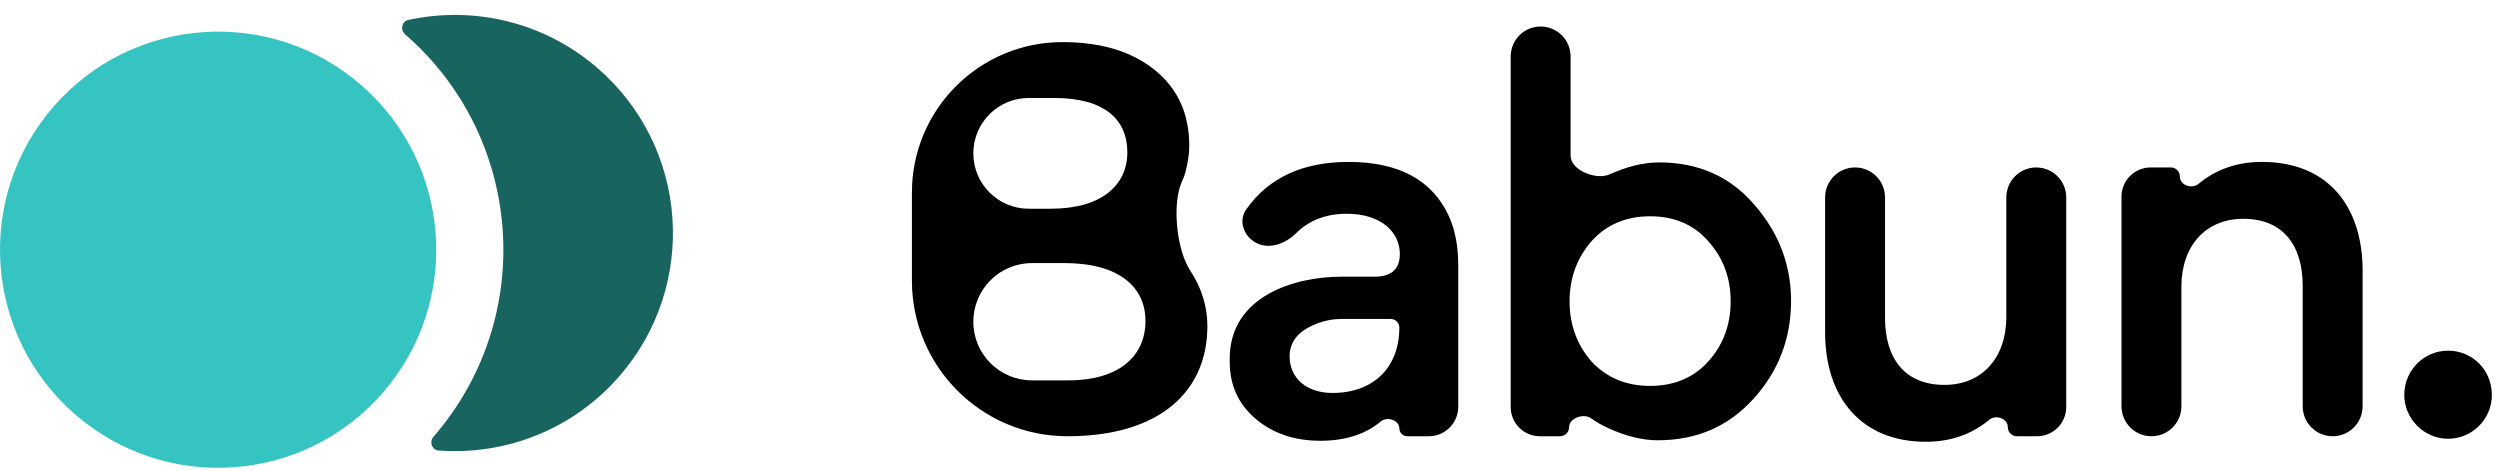
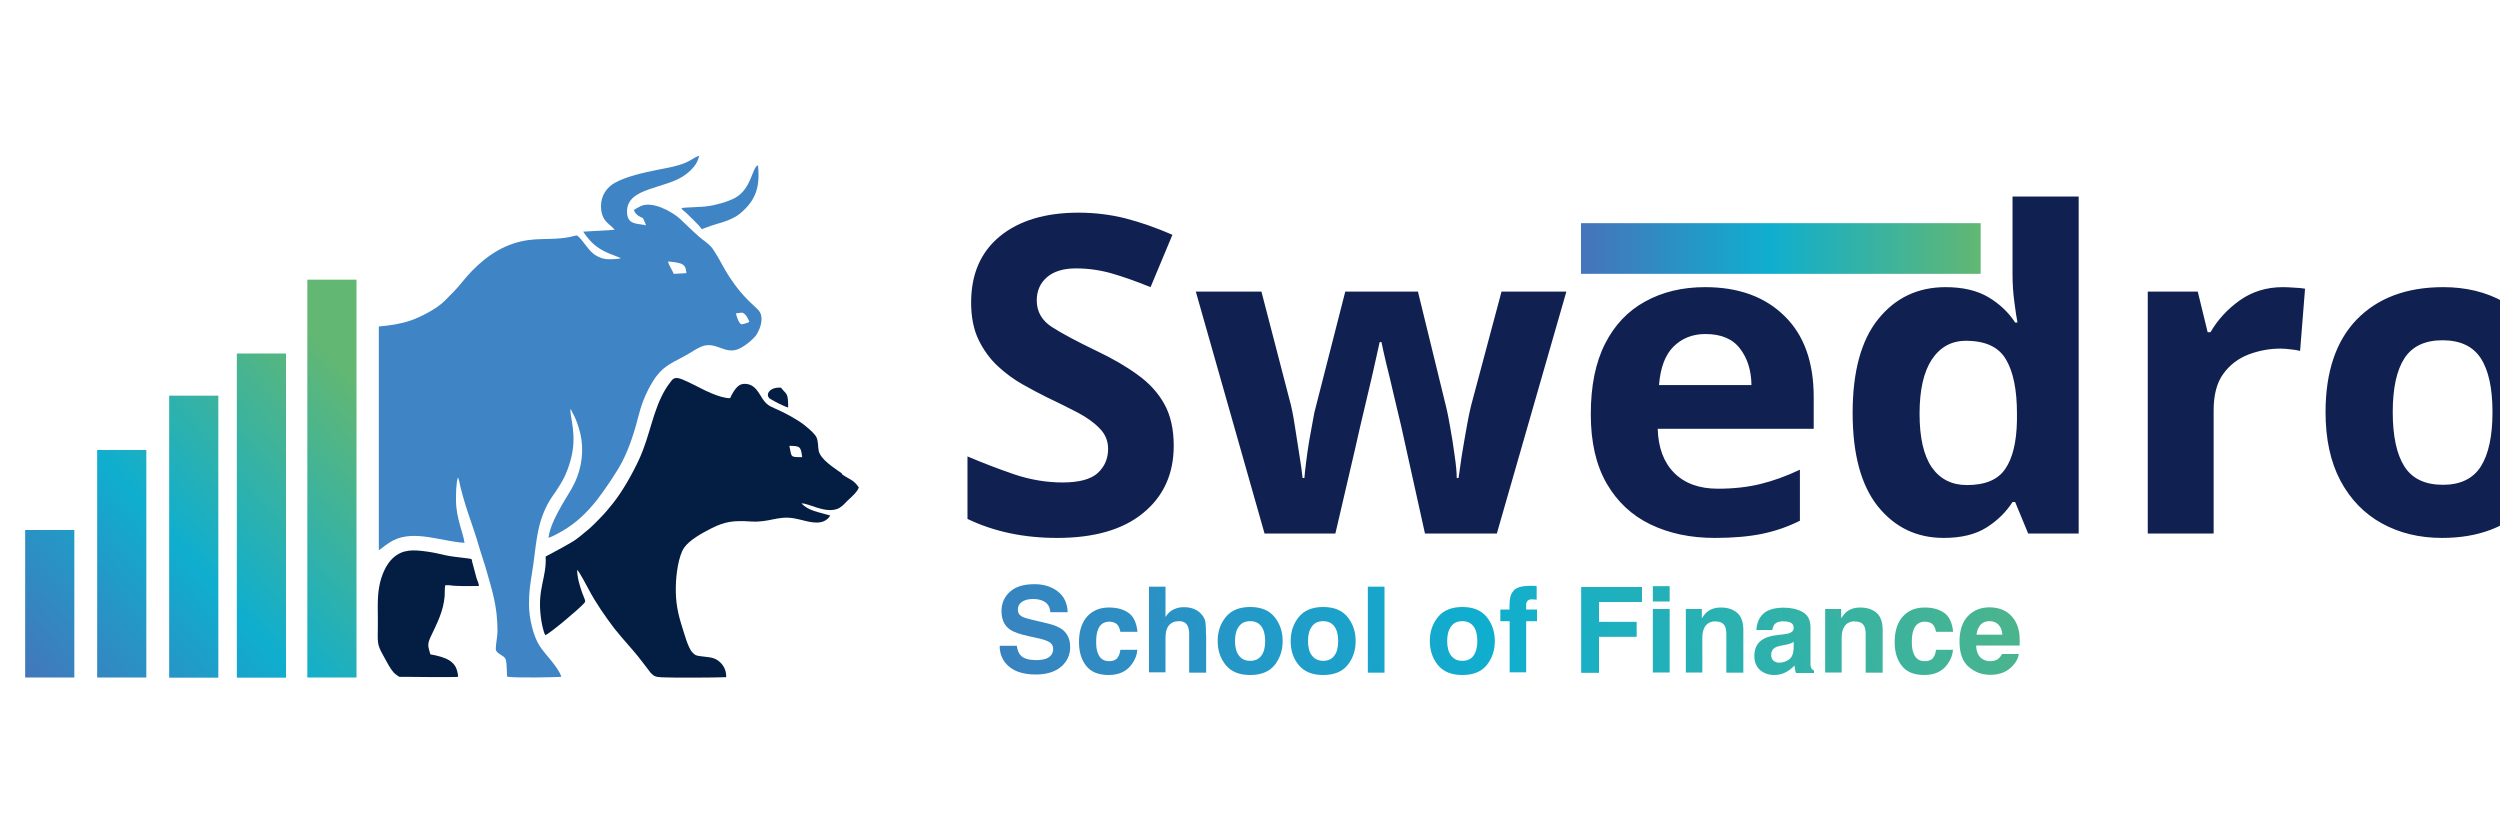
- <svg xmlns="http://www.w3.org/2000/svg" width="149" height="28" viewBox="0 0 149 28" fill="none">
-   <path d="M63.62 26C58.5 26 54.35 21.85 54.35 16.73V11.48C54.35 6.526 58.366 2.51 63.32 2.51C65.6 2.51 67.43 3.05 68.81 4.16C70.19 5.27 70.88 6.77 70.88 8.69C70.88 9.2 70.79 9.74 70.64 10.31C70.592 10.465 70.529 10.632 70.449 10.805C69.835 12.152 70.126 14.893 70.94 16.13C71.63 17.18 71.96 18.29 71.96 19.43C71.96 23.39 69.05 26 63.62 26ZM61.31 5.84C59.487 5.84 58.01 7.317 58.01 9.14C58.01 10.963 59.487 12.44 61.31 12.44H62.63C65.66 12.44 67.19 11.03 67.19 9.08C67.19 7.13 65.84 5.84 62.84 5.84H61.31ZM61.505 15.68C59.574 15.68 58.01 17.245 58.01 19.175C58.01 21.105 59.574 22.67 61.505 22.67H63.68C66.65 22.67 68.27 21.26 68.27 19.13C68.27 17.09 66.68 15.68 63.44 15.68H61.505Z" fill="black" />
-   <path d="M83.431 15.14C83.431 13.82 82.291 12.74 80.281 12.74C79.046 12.74 78.03 13.122 77.251 13.896C76.6 14.543 75.611 14.901 74.814 14.446C74.105 14.041 73.806 13.146 74.277 12.478C75.61 10.587 77.647 9.65 80.371 9.65C83.371 9.65 85.381 10.73 86.371 12.92C86.731 13.73 86.911 14.69 86.911 15.8V24.245C86.911 25.214 86.125 26 85.156 26H83.876C83.614 26 83.401 25.787 83.401 25.525C83.401 25.043 82.671 24.807 82.301 25.115C81.374 25.888 80.174 26.27 78.691 26.27C77.131 26.27 75.841 25.82 74.821 24.95C73.801 24.08 73.291 22.94 73.291 21.56V21.38C73.291 17.66 77.131 16.49 79.951 16.49H81.931C82.921 16.49 83.431 16.04 83.431 15.14ZM83.401 19.52C83.401 19.238 83.172 19.01 82.891 19.01H79.951C79.201 19.01 78.481 19.22 77.821 19.61C77.191 20 76.861 20.54 76.861 21.23C76.861 22.55 77.881 23.42 79.411 23.42C81.841 23.42 83.401 21.92 83.401 19.52Z" fill="black" />
-   <path d="M106.747 17.93C106.747 20.18 105.997 22.13 104.497 23.78C102.997 25.43 101.107 26.24 98.797 26.24C97.897 26.24 96.907 26 95.857 25.52C95.478 25.347 95.134 25.15 94.825 24.93C94.382 24.614 93.517 24.918 93.517 25.462C93.517 25.759 93.276 26 92.979 26H91.777C90.816 26 90.037 25.221 90.037 24.26V3.365C90.037 2.379 90.836 1.58 91.822 1.58C92.808 1.58 93.607 2.379 93.607 3.365V9.276C93.607 10.146 95.117 10.743 95.917 10.4C96.967 9.92 97.957 9.68 98.887 9.68C101.227 9.68 103.117 10.52 104.557 12.2C106.027 13.88 106.747 15.8 106.747 17.93ZM94.867 14.36C93.997 15.35 93.547 16.55 93.547 17.96C93.547 19.37 93.997 20.57 94.867 21.56C95.767 22.52 96.937 23 98.347 23C99.757 23 100.927 22.52 101.797 21.56C102.697 20.57 103.147 19.37 103.147 17.96C103.147 16.55 102.697 15.35 101.797 14.36C100.927 13.37 99.757 12.89 98.347 12.89C96.937 12.89 95.767 13.37 94.867 14.36Z" fill="black" />
-   <path d="M108.777 11.765C108.777 10.779 109.576 9.98 110.562 9.98C111.547 9.98 112.347 10.779 112.347 11.765V18.95C112.347 21.35 113.517 22.94 115.887 22.94C118.137 22.94 119.577 21.32 119.577 18.89V11.765C119.577 10.779 120.376 9.98 121.362 9.98C122.347 9.98 123.147 10.779 123.147 11.765V24.26C123.147 25.221 122.368 26 121.407 26H120.205C119.908 26 119.667 25.759 119.667 25.462C119.667 24.944 118.958 24.689 118.559 25.02C117.511 25.89 116.254 26.33 114.777 26.33C110.907 26.33 108.777 23.66 108.777 19.82V11.765Z" fill="black" />
-   <path d="M140.811 24.215C140.811 25.201 140.012 26 139.026 26C138.04 26 137.241 25.201 137.241 24.215V17.03C137.241 14.63 136.071 13.04 133.701 13.04C131.451 13.04 130.011 14.66 130.011 17.09V24.215C130.011 25.201 129.212 26 128.226 26C127.24 26 126.441 25.201 126.441 24.215V11.72C126.441 10.759 127.22 9.98 128.181 9.98H129.383C129.68 9.98 129.921 10.221 129.921 10.518C129.921 11.036 130.63 11.291 131.029 10.96C132.077 10.091 133.334 9.65 134.811 9.65C138.741 9.65 140.811 12.29 140.811 16.13V24.215Z" fill="black" />
-   <path d="M143.295 23.54C143.295 22.07 144.465 20.9 145.905 20.9C147.375 20.9 148.515 22.07 148.515 23.54C148.515 24.98 147.345 26.15 145.905 26.15C144.465 26.15 143.295 24.95 143.295 23.54Z" fill="black" />
-   <path d="M3.184 6.362C-1.523 11.783 -0.944 19.992 4.477 24.699C9.899 29.405 18.109 28.826 22.816 23.406C27.523 17.985 26.944 9.775 21.523 5.069C16.102 0.362 7.891 0.941 3.184 6.362Z" fill="#35c4c2" />
-   <path d="M24.336 1.189C23.938 1.275 23.839 1.782 24.146 2.049C31.235 8.203 31.993 18.939 25.837 26.028C25.57 26.335 25.741 26.823 26.146 26.852C30.096 27.142 34.128 25.631 36.924 22.411C41.631 16.99 41.052 8.78 35.63 4.074C32.41 1.278 28.206 0.347 24.336 1.189Z" fill="#186560" />
+ <svg xmlns="http://www.w3.org/2000/svg" xmlns:xlink="http://www.w3.org/1999/xlink" id="Layer_1" data-name="Layer 1" viewBox="0 0 150 50">
+   <defs>
+     <style>
+       .cls-1 {
+         fill: url(#linear-gradient-12);
+       }
+ 
+       .cls-1, .cls-2, .cls-3, .cls-4, .cls-5, .cls-6, .cls-7, .cls-8, .cls-9, .cls-10, .cls-11, .cls-12, .cls-13, .cls-14, .cls-15, .cls-16, .cls-17, .cls-18, .cls-19, .cls-20, .cls-21, .cls-22, .cls-23 {
+         stroke-width: 0px;
+       }
+ 
+       .cls-2 {
+         fill: url(#linear-gradient-17);
+       }
+ 
+       .cls-3 {
+         fill: url(#linear-gradient-19);
+       }
+ 
+       .cls-4 {
+         fill: url(#linear-gradient);
+       }
+ 
+       .cls-5 {
+         fill: url(#linear-gradient-21);
+       }
+ 
+       .cls-6 {
+         fill: url(#linear-gradient-6);
+       }
+ 
+       .cls-7 {
+         fill: url(#linear-gradient-15);
+       }
+ 
+       .cls-8 {
+         fill: url(#linear-gradient-11);
+       }
+ 
+       .cls-9 {
+         fill: #3f84c5;
+       }
+ 
+       .cls-9, .cls-14 {
+         fill-rule: evenodd;
+       }
+ 
+       .cls-10 {
+         fill: url(#linear-gradient-5);
+       }
+ 
+       .cls-24 {
+         fill: #102051;
+         font-family: Gilroy-Bold, Gilroy-Bold;
+         font-size: 26.59px;
+         font-weight: 700;
+       }
+ 
+       .cls-11 {
+         fill: url(#linear-gradient-13);
+       }
+ 
+       .cls-12 {
+         fill: url(#linear-gradient-16);
+       }
+ 
+       .cls-13 {
+         fill: url(#linear-gradient-20);
+       }
+ 
+       .cls-14 {
+         fill: #041d42;
+       }
+ 
+       .cls-15 {
+         fill: url(#linear-gradient-14);
+       }
+ 
+       .cls-16 {
+         fill: url(#linear-gradient-2);
+       }
+ 
+       .cls-17 {
+         fill: url(#linear-gradient-7);
+       }
+ 
+       .cls-18 {
+         fill: url(#linear-gradient-3);
+       }
+ 
+       .cls-19 {
+         fill: url(#linear-gradient-9);
+       }
+ 
+       .cls-20 {
+         fill: url(#linear-gradient-8);
+       }
+ 
+       .cls-21 {
+         fill: url(#linear-gradient-18);
+       }
+ 
+       .cls-22 {
+         fill: url(#linear-gradient-10);
+       }
+ 
+       .cls-23 {
+         fill: url(#linear-gradient-4);
+       }
+     </style>
+     <linearGradient id="linear-gradient" x1="50.64" y1="40.92" x2="128.52" y2="19.55" gradientUnits="userSpaceOnUse">
+       <stop offset=".01" stop-color="#4575ba" />
+       <stop offset=".47" stop-color="#0faecf" />
+       <stop offset="1" stop-color="#62b773" />
+     </linearGradient>
+     <linearGradient id="linear-gradient-2" x1="51.13" y1="42.7" x2="129.01" y2="21.32" xlink:href="#linear-gradient" />
+     <linearGradient id="linear-gradient-3" x1="51.24" y1="43.12" x2="129.13" y2="21.74" xlink:href="#linear-gradient" />
+     <linearGradient id="linear-gradient-4" x1="51.72" y1="44.85" x2="129.6" y2="23.48" xlink:href="#linear-gradient" />
+     <linearGradient id="linear-gradient-5" x1="52.02" y1="45.97" x2="129.91" y2="24.59" xlink:href="#linear-gradient" />
+     <linearGradient id="linear-gradient-6" x1="52.07" y1="46.15" x2="129.96" y2="24.78" xlink:href="#linear-gradient" />
+     <linearGradient id="linear-gradient-7" x1="52.61" y1="48.1" x2="130.49" y2="26.73" xlink:href="#linear-gradient" />
+     <linearGradient id="linear-gradient-8" x1="52.69" y1="48.41" x2="130.58" y2="27.03" xlink:href="#linear-gradient" />
+     <linearGradient id="linear-gradient-9" x1="52.97" y1="49.43" x2="130.86" y2="28.05" xlink:href="#linear-gradient" />
+     <linearGradient id="linear-gradient-10" x1="53.27" y1="50.5" x2="131.15" y2="29.13" xlink:href="#linear-gradient" />
+     <linearGradient id="linear-gradient-11" x1="53.67" y1="51.96" x2="131.55" y2="30.59" xlink:href="#linear-gradient" />
+     <linearGradient id="linear-gradient-12" x1="54" y1="53.16" x2="131.88" y2="31.78" xlink:href="#linear-gradient" />
+     <linearGradient id="linear-gradient-13" x1="54.25" y1="54.1" x2="132.14" y2="32.72" xlink:href="#linear-gradient" />
+     <linearGradient id="linear-gradient-14" x1="54.55" y1="55.19" x2="132.44" y2="33.81" xlink:href="#linear-gradient" />
+     <linearGradient id="linear-gradient-15" x1="54.83" y1="56.19" x2="132.71" y2="34.81" xlink:href="#linear-gradient" />
+     <linearGradient id="linear-gradient-16" x1="94.86" y1="14.91" x2="118.84" y2="14.91" xlink:href="#linear-gradient" />
+     <linearGradient id="linear-gradient-17" x1="-.52" y1="39.28" x2="19.98" y2="21.42" xlink:href="#linear-gradient" />
+     <linearGradient id="linear-gradient-18" x1=".16" y1="40.05" x2="20.65" y2="22.19" xlink:href="#linear-gradient" />
+     <linearGradient id="linear-gradient-19" x1="1.21" y1="41.27" x2="21.71" y2="23.41" xlink:href="#linear-gradient" />
+     <linearGradient id="linear-gradient-20" x1="2.34" y1="42.56" x2="22.83" y2="24.7" xlink:href="#linear-gradient" />
+     <linearGradient id="linear-gradient-21" x1="3.07" y1="43.4" x2="23.56" y2="25.53" xlink:href="#linear-gradient" />
+   </defs>
+   <g>
+     <path class="cls-4" d="m62.12,39.61c.25,0,.46-.03.62-.08.3-.11.45-.31.45-.6,0-.17-.07-.3-.22-.4-.15-.09-.38-.17-.7-.24l-.55-.12c-.54-.12-.91-.25-1.11-.39-.35-.24-.52-.61-.52-1.12,0-.46.17-.85.5-1.15.34-.31.83-.46,1.48-.46.54,0,1.01.14,1.39.43.38.29.58.71.6,1.25h-1.04c-.02-.31-.15-.53-.41-.66-.17-.09-.38-.13-.63-.13-.28,0-.5.06-.66.17-.17.11-.25.27-.25.47,0,.18.08.32.24.41.1.06.33.13.67.21l.89.21c.39.09.68.22.88.37.31.24.46.59.46,1.05s-.18.86-.54,1.17c-.36.31-.87.47-1.53.47s-1.2-.15-1.58-.46c-.38-.31-.58-.73-.58-1.26h1.03c.03.24.1.41.19.53.17.21.47.32.9.32Z" />
+     <path class="cls-16" d="m68.24,37.91h-1.02c-.02-.14-.07-.27-.14-.38-.11-.15-.29-.23-.52-.23-.34,0-.57.17-.69.5-.07.18-.1.41-.1.71s.03.5.1.68c.12.32.34.48.67.48.23,0,.4-.06.5-.19.1-.13.16-.29.18-.49h1.02c-.02.3-.13.59-.33.86-.31.44-.78.65-1.39.65s-1.06-.18-1.35-.55-.43-.84-.43-1.42c0-.66.16-1.16.48-1.53.32-.36.76-.55,1.32-.55.48,0,.87.11,1.17.32.3.21.48.59.54,1.14Z" />
+     <path class="cls-18" d="m72.37,38.12v2.24h-1.02v-2.32c0-.2-.03-.37-.1-.5-.09-.18-.26-.27-.52-.27s-.46.09-.6.26-.2.43-.2.75v2.06h-.99v-5.14h.99v1.82c.14-.22.31-.38.5-.46.19-.09.39-.13.6-.13.24,0,.45.04.64.12.19.08.35.21.47.37.11.14.17.29.19.44.02.15.03.4.03.74Z" />
+     <path class="cls-23" d="m76.48,37.03c.32.4.48.88.48,1.43s-.16,1.04-.48,1.44-.81.6-1.47.6-1.14-.2-1.47-.6c-.32-.4-.48-.88-.48-1.44s.16-1.03.48-1.43c.32-.4.81-.61,1.47-.61s1.14.2,1.47.61Zm-1.47.24c-.29,0-.52.1-.67.31-.16.21-.24.5-.24.88s.08.68.24.88c.16.21.38.31.67.31s.52-.1.67-.31c.16-.21.23-.5.23-.88s-.08-.68-.23-.88c-.16-.21-.38-.31-.67-.31Z" />
+     <path class="cls-10" d="m80.86,37.03c.32.4.48.88.48,1.43s-.16,1.04-.48,1.44c-.32.4-.81.6-1.47.6s-1.14-.2-1.47-.6-.48-.88-.48-1.44.16-1.03.48-1.43.81-.61,1.47-.61,1.14.2,1.47.61Zm-1.47.24c-.29,0-.52.1-.67.31-.16.21-.24.5-.24.88s.08.68.24.88.38.31.67.31.52-.1.67-.31c.16-.21.23-.5.23-.88s-.08-.68-.23-.88c-.16-.21-.38-.31-.67-.31Z" />
+     <path class="cls-6" d="m82.07,35.2h1v5.16h-1v-5.16Z" />
+     <path class="cls-17" d="m89.21,37.03c.32.4.48.88.48,1.43s-.16,1.04-.48,1.44-.81.6-1.47.6-1.14-.2-1.47-.6c-.32-.4-.48-.88-.48-1.44s.16-1.03.48-1.43c.32-.4.81-.61,1.47-.61s1.14.2,1.47.61Zm-1.47.24c-.29,0-.52.1-.67.31-.16.21-.24.5-.24.88s.08.68.24.88c.16.21.38.31.67.31s.52-.1.67-.31.23-.5.23-.88-.08-.68-.23-.88c-.16-.21-.38-.31-.67-.31Z" />
+     <path class="cls-20" d="m92.2,35.17v.81c-.06,0-.15-.01-.28-.02-.13,0-.22.03-.27.09-.05.06-.08.13-.08.2v.32h.65v.7h-.65v3.07h-.99v-3.07h-.56v-.7h.55v-.24c0-.41.07-.69.21-.84.14-.23.49-.34,1.05-.34.06,0,.12,0,.17,0,.05,0,.12,0,.21.02Z" />
+     <path class="cls-19" d="m98.52,36.12h-2.58v1.19h2.26v.9h-2.26v2.16h-1.07v-5.15h3.65v.91Z" />
+     <path class="cls-22" d="m100.18,35.17v.92h-1.01v-.92h1.01Zm0,1.37v3.81h-1.01v-3.81h1.01Z" />
+     <path class="cls-8" d="m102.94,37.28c-.34,0-.57.14-.7.43-.07.15-.1.35-.1.58v2.06h-.99v-3.81h.96v.56c.13-.2.25-.34.36-.42.2-.15.46-.23.78-.23.39,0,.72.1.97.31.25.21.38.55.38,1.03v2.57h-1.02v-2.32c0-.2-.03-.35-.08-.46-.1-.2-.28-.29-.56-.29Z" />
+     <path class="cls-1" d="m105.67,36.96c.26-.34.72-.5,1.36-.5.42,0,.79.08,1.11.25.32.17.49.48.49.94v1.75c0,.12,0,.27,0,.44,0,.13.03.22.06.27.03.05.08.09.15.12v.15h-1.08c-.03-.08-.05-.15-.06-.22-.01-.07-.02-.14-.03-.23-.14.15-.3.28-.48.38-.21.12-.46.19-.73.19-.34,0-.63-.1-.86-.3-.22-.2-.34-.48-.34-.84,0-.47.18-.81.54-1.02.2-.11.49-.2.87-.24l.34-.04c.18-.02.32-.05.4-.09.14-.06.21-.15.21-.28,0-.16-.05-.26-.16-.32-.11-.06-.27-.09-.48-.09-.24,0-.4.06-.5.17-.07.09-.12.2-.14.35h-.96c.02-.33.11-.61.28-.82Zm.74,2.68c.09.08.21.12.34.12.21,0,.41-.06.59-.19s.27-.36.28-.69v-.37c-.06.04-.13.07-.19.1-.06.02-.15.05-.26.07l-.22.04c-.21.04-.36.08-.45.14-.15.09-.23.23-.23.42,0,.17.05.29.14.37Z" />
+     <path class="cls-11" d="m111.3,37.28c-.34,0-.57.14-.7.43-.07.15-.1.35-.1.58v2.06h-.99v-3.81h.96v.56c.13-.2.25-.34.36-.42.2-.15.46-.23.78-.23.39,0,.72.1.97.31.25.21.38.55.38,1.03v2.57h-1.02v-2.32c0-.2-.03-.35-.08-.46-.1-.2-.28-.29-.56-.29Z" />
+     <path class="cls-15" d="m117.18,37.91h-1.02c-.02-.14-.07-.27-.14-.38-.11-.15-.29-.23-.52-.23-.34,0-.57.17-.69.5-.07.18-.1.41-.1.71s.03.5.1.68c.12.32.34.48.67.48.23,0,.4-.06.5-.19.1-.13.16-.29.18-.49h1.02c-.02.3-.13.59-.33.86-.31.44-.78.65-1.39.65s-1.06-.18-1.35-.55-.43-.84-.43-1.42c0-.66.16-1.16.48-1.53.32-.36.76-.55,1.32-.55.48,0,.87.11,1.17.32.3.21.48.59.54,1.14Z" />
+     <path class="cls-7" d="m121.13,39.24c-.03.23-.14.46-.35.69-.33.37-.78.56-1.37.56-.49,0-.91-.16-1.28-.47-.37-.31-.56-.82-.56-1.53,0-.66.17-1.17.5-1.52.33-.35.77-.53,1.3-.53.32,0,.6.06.86.18.25.12.46.31.63.56.15.23.25.49.29.79.03.17.04.43.03.76h-2.61c.01.38.13.65.36.8.14.1.3.14.5.14.21,0,.37-.06.5-.17.07-.06.13-.15.19-.26h1.02Zm-.99-1.17c-.02-.26-.1-.46-.24-.6-.14-.14-.32-.2-.53-.2-.23,0-.41.07-.54.22s-.21.34-.24.59h1.55Z" />
+   </g>
+   <rect class="cls-12" x="94.86" y="13.39" width="23.98" height="3.04" />
+   <g>
+     <path class="cls-14" d="m28.33,33.69c-.04-.18.02-.15-.45-.21-.38-.05-.76-.08-1.13-.16-.36-.08-.72-.17-1.09-.22-.9-.13-1.5-.14-2.07.37-.4.36-.71,1.01-.84,1.74-.14.76-.06,1.7-.08,2.49-.02,1.08-.03.99.55,2.04.15.27.33.59.55.74.24.18.14.12.5.13.42.01,3,.03,3.21,0,.02-.15-.08-.48-.14-.59-.09-.17-.23-.3-.37-.39-.3-.19-.75-.3-1.15-.37-.12-.46-.21-.57.02-1.05.38-.81.77-1.54.84-2.45.01-.18,0-.47.03-.63.03-.02,0-.01.05-.02h.17c.49.08,1.3.05,1.8.05.02-.09-.1-.36-.14-.48l-.27-1.01Z" />
+     <path class="cls-14" d="m46.21,23.93c.23.14.79.44,1.08.52,0-.94-.1-.75-.43-1.19-.74-.05-.96.47-.65.67Z" />
+     <path class="cls-14" d="m50.52,28.41c-.43-.31-1.29-.83-1.4-1.37-.05-.27-.02-.55-.13-.8-.11-.25-.7-.73-.95-.9-.37-.24-.73-.45-1.17-.66-.54-.27-.79-.27-1.11-.74-.24-.36-.43-.83-.95-.9-.34-.05-.52.1-.66.27-.09.1-.29.43-.34.58-.65.01-1.68-.55-2.11-.77-.19-.09-.77-.39-1-.43-.27-.05-.37.09-.47.23-.11.14-.21.28-.3.43-.77,1.29-.91,2.73-1.57,4.18-.41.89-1,1.94-1.6,2.69-.11.13-.21.25-.32.39-.16.21-.86.92-1.07,1.1-.28.22-.46.4-.79.64-.32.24-1.39.8-1.84,1.04.06,1.32-.51,1.91-.29,3.64.03.27.15.9.27,1.08.3-.12,2.01-1.56,2.32-1.91.13-.15.07-.15-.1-.61-.14-.39-.31-.92-.31-1.4.12.09.64,1.07.71,1.21.42.79.99,1.61,1.53,2.32.15.19.29.35.44.53.48.57.82.91,1.31,1.57l.42.55c.21.21.28.25.69.27.59.03,3.28.02,3.84-.01.02-.46-.21-.78-.44-.96-.33-.26-.63-.23-1.11-.3-.29-.04-.31-.06-.47-.22-.27-.27-.5-1.16-.62-1.53-.26-.81-.4-1.48-.38-2.43.01-.72.16-1.84.5-2.33.32-.46,1.06-.87,1.65-1.17.81-.4,1.31-.47,2.37-.4,1.09.07,1.6-.36,2.57-.19.6.1,1.27.4,1.8.17.15-.07.32-.21.37-.34-.7-.21-1.32-.28-1.72-.73.46,0,1.38.6,2.13.34.21-.07.42-.27.55-.42.06-.07.11-.1.17-.16.17-.17.48-.42.59-.71-.31-.47-.54-.46-1.02-.8Zm-3.16-1.66c.64.01.69.03.77.68-.76,0-.61,0-.77-.68Z" />
+   </g>
+   <g>
+     <path class="cls-9" d="m41.19,12.79c.21.22.8.75.91.96l.61-.22c.21-.07.42-.13.63-.19.43-.14.81-.31,1.09-.55.87-.74,1.17-1.5,1.06-2.74,0-.09,0-.09-.04-.13-.36.23-.38,1.55-1.52,2.04-.43.19-.88.31-1.39.4-.45.08-1.47.07-1.65.13.03.1.23.23.3.3Z" />
+     <path class="cls-9" d="m45.25,18.36c-.59-.53-1.05-1.08-1.49-1.75-.34-.52-.61-1.11-.96-1.63-.18-.27-.39-.41-.66-.62-.14-.11-.23-.18-.35-.3-.06-.06-.11-.09-.17-.15l-.83-.79c-.49-.44-1.67-1.08-2.35-.75-.1.05-.34.17-.41.24.07.19.23.34.42.42.18.07.12.05.2.22.03.07.1.21.11.27-.52-.13-1.14,0-1.14-.83,0-1.48,2.35-1.33,3.52-2.22.38-.29.71-.63.81-1.13-.45.16-.52.41-1.57.66-.3.07-.63.13-.93.19-.84.17-1.85.39-2.56.78-.51.29-.83.78-.83,1.4,0,.97.62,1.09.81,1.42l-1.88.11c.11.17.28.39.42.54.31.34.7.59,1.16.78.09.04.66.24.68.28-.16.05-.76.07-.94.04-.28-.05-.54-.18-.71-.32-.39-.32-.62-.81-.97-1.09-.13,0-.31.06-.44.09-1.21.24-2.1-.04-3.41.4-1.29.43-2.33,1.4-3.07,2.33-.3.38-.71.78-1.05,1.12-.46.46-1.46.98-2.08,1.18-.58.19-1.19.28-1.85.34v13.43c.28-.21.54-.43.87-.6,1.28-.64,2.9.07,4.27.15-.07-.59-.51-1.49-.51-2.55,0-.37,0-1.07.12-1.38.05.09.11.42.14.55.05.19.1.38.15.57.24.86.43,1.33.69,2.13.11.34.23.71.33,1.07.11.37.23.71.34,1.07.39,1.38.72,2.31.72,3.84,0,.24-.06.52-.08.76-.04.38-.05.43.2.61.18.12.36.17.4.44.04.25.03.54.05.81,0,.11-.01.11.09.12.51.07,2.75.03,3.17,0-.18-.59-.94-1.3-1.3-1.85-.38-.58-.64-1.66-.64-2.51,0-.74.07-1.2.19-1.93.26-1.58.22-2.88,1.05-4.29.12-.2.23-.34.36-.53.41-.62.64-1.02.87-1.8.47-1.58-.04-2.67.02-3.17l.27.52c.09.2.15.39.22.6.31.96.27,2-.08,2.94-.23.64-.63,1.18-.95,1.75-.3.54-.7,1.26-.78,1.93.2-.05.68-.32.85-.42.83-.49,1.44-1.08,2.04-1.83.45-.57,1.21-1.69,1.54-2.33.46-.91.75-1.86,1.01-2.88.21-.8.56-1.57,1.01-2.21l.22-.26c.24-.27.5-.43.84-.63.27-.15.57-.29.84-.45.27-.16.54-.35.84-.47.83-.33,1.35.45,2.13.18.29-.1.6-.33.79-.5.25-.22.39-.35.55-.75.06-.15.11-.33.12-.51.02-.42-.13-.57-.45-.86Zm-4.83-1.92c-.07-.23-.28-.49-.34-.75.27.02.56.05.78.13.23.09.31.26.32.57l-.76.04Zm4.22,2.99c-.15.05-.19.03-.27-.07-.07-.09-.21-.46-.21-.56.11-.01.22-.03.33-.04.23-.02.44.44.47.55-.09.06-.19.08-.31.12Z" />
+   </g>
+   <g>
+     <rect class="cls-2" x="1.51" y="31.8" width="2.95" height="8.85" />
+     <rect class="cls-21" x="5.83" y="27" width="2.95" height="13.65" />
+     <rect class="cls-3" x="10.15" y="23.74" width="2.95" height="16.92" />
+     <rect class="cls-13" x="14.21" y="21.21" width="2.95" height="19.45" />
+     <rect class="cls-5" x="18.44" y="16.78" width="2.95" height="23.87" />
+   </g>
+   <text class="cls-24" transform="translate(56.83 32.01)">
+     <tspan x="0" y="0">Swedro</tspan>
+   </text>
</svg>
